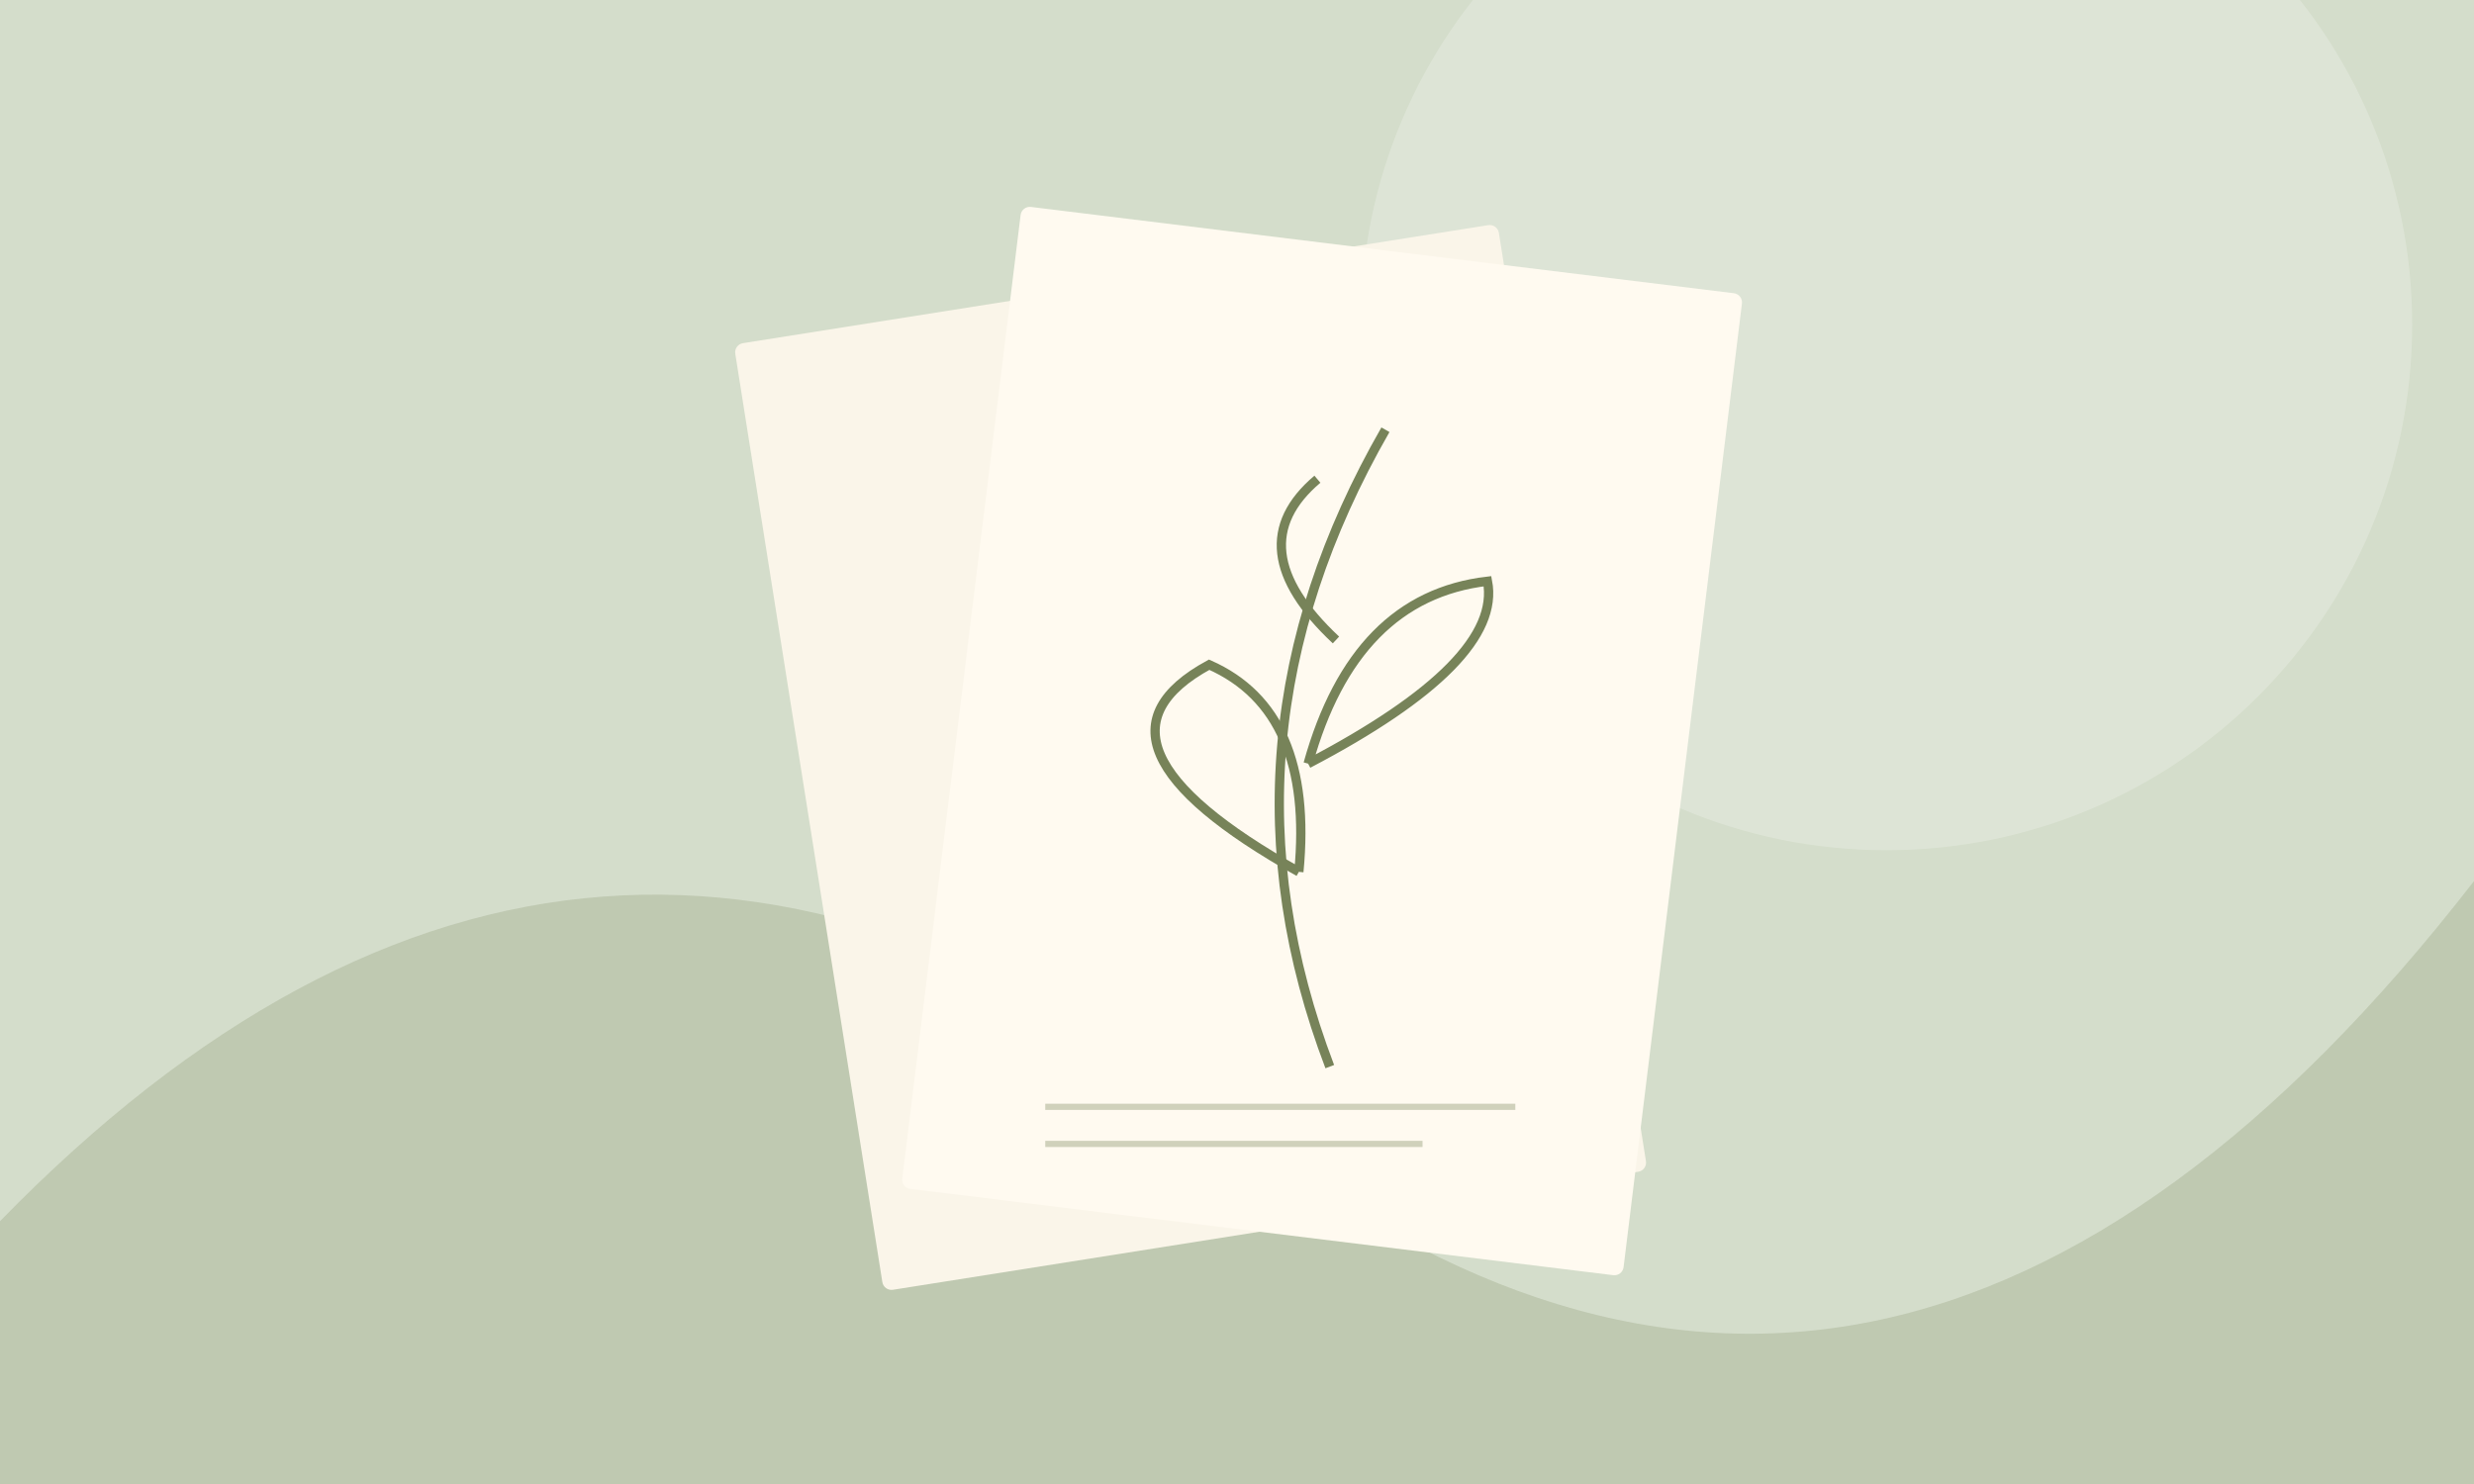
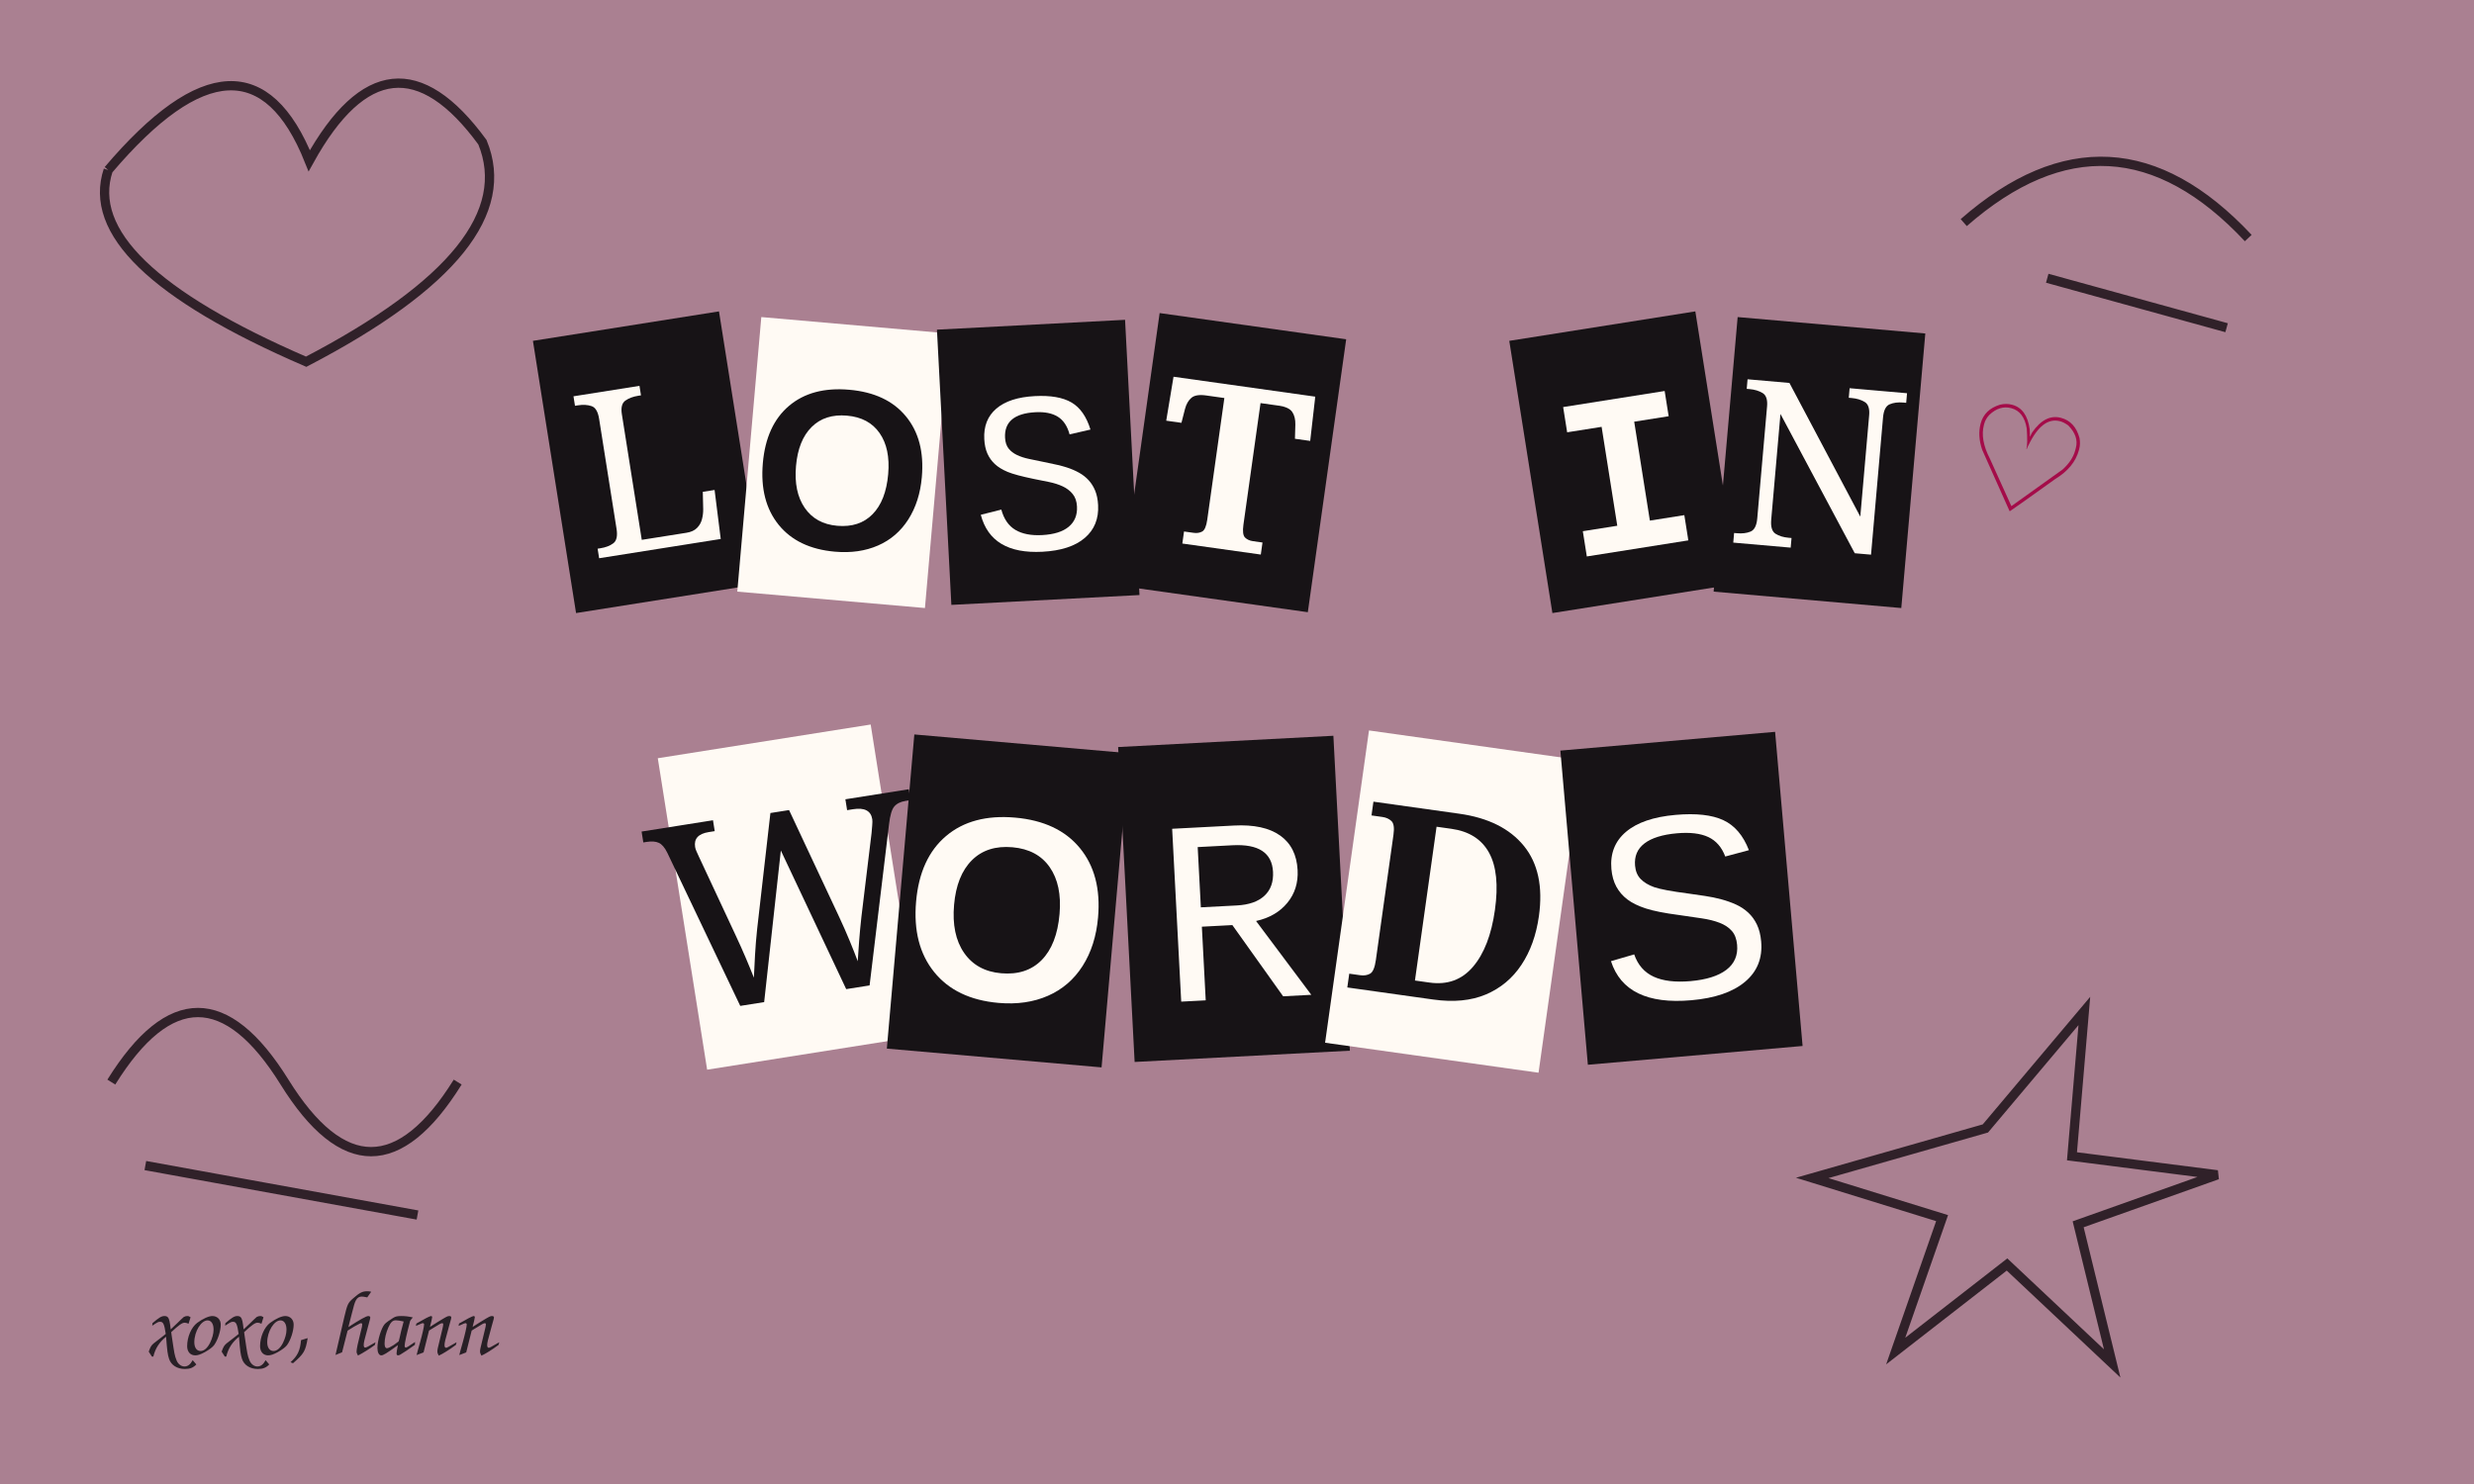
<svg xmlns="http://www.w3.org/2000/svg" width="800" height="480" viewBox="0 0 800 480">
-   <rect width="800" height="480" fill="#d4ddcb" />
-   <circle cx="610" cy="105" r="170" fill="#fff" opacity=".22" />
-   <path d="M0 395 Q190 200 400 365 T800 285 V480 H0" fill="#778359" opacity=".23" />
-   <rect x="260" y="90" width="250" height="310" rx="3" fill="#faf5e9" transform="rotate(-9 385 245)" />
-   <rect x="310" y="80" width="235" height="320" rx="3" fill="#fffaf0" transform="rotate(7 430 240)" />
-   <g fill="none" stroke="#778359" stroke-width="3">
-     <path d="M430 345 Q390 240 448 139" />
-     <path d="M420 282 Q345 240 391 215 Q425 230 420 282 M423 247 Q486 214 481 188 Q438 193 423 247 M432 207 Q400 177 426 155" />
+   <defs>
+     <filter id="paper">
+       <feTurbulence type="fractalNoise" baseFrequency=".5" numOctaves="3" stitchTiles="stitch" />
+       <feColorMatrix type="saturate" values="0" />
+       <feComponentTransfer>
+         <feFuncA type="linear" slope=".12" />
+       </feComponentTransfer>
+       <feBlend in="SourceGraphic" mode="multiply" />
+     </filter>
+   </defs>
+   <rect width="800" height="480" fill="#f2b6cf" />
+   <rect width="800" height="480" opacity=".3" filter="url(#paper)" />
+   <g stroke="#302129" fill="none" stroke-width="3">
+     <path d="M35 55 Q80 2 100 52 Q126 5 156 46 Q170 80 99 117 Q25 85 35 55 M642 365 l32 -38 -4 47 47 6 -45 16 11 45 -34 -32 -36 28 15 -43 -42 -13z M36 350 q28 -45 56 0 t56 0 M47 377 l88 16 M635 72 q48 -42 92 5 M662 90 l58 16" />
  </g>
-   <path d="M338 358 H490 M338 370 H460" stroke="#778359" opacity=".35" stroke-width="2" />
+   <g transform="rotate(-9 209.0 150)">
+     <rect x="179.0" y="105" width="60.914" height="89.143" fill="#171316" />
+     <text x="209.457" y="177.8" text-anchor="middle" font-family="Georgia" font-size="74.286" font-weight="400" fill="#fffaf4">L</text>
+   </g>
+   <g transform="rotate(5 272.1429 150)">
+     <rect x="242.143" y="105" width="60.914" height="89.143" fill="#fffaf4" />
+     <text x="272.6" y="177.8" text-anchor="middle" font-family="Arial" font-size="74.286" font-weight="700" fill="#171316">O</text>
+   </g>
+   <g transform="rotate(-3 335.2857 150)">
+     <rect x="305.286" y="105" width="60.914" height="89.143" fill="#171316" />
+     <text x="335.743" y="177.8" text-anchor="middle" font-family="Courier New" font-size="74.286" font-weight="400" fill="#fffaf4">S</text>
+   </g>
+   <g transform="rotate(8 398.4286 150)">
+     <rect x="368.429" y="105" width="60.914" height="89.143" fill="#171316" />
+     <text x="398.886" y="177.8" text-anchor="middle" font-family="Georgia" font-size="74.286" font-weight="700" fill="#fffaf4">T</text>
+   </g>
+   <g transform="rotate(-9 524.7143 150)">
+     <rect x="494.714" y="105" width="60.914" height="89.143" fill="#171316" />
+     <text x="525.171" y="177.8" text-anchor="middle" font-family="Courier New" font-size="74.286" font-weight="700" fill="#fffaf4">I</text>
+   </g>
+   <g transform="rotate(5 587.8571 150)">
+     <rect x="557.857" y="105" width="60.914" height="89.143" fill="#171316" />
+     <text x="588.314" y="177.8" text-anchor="middle" font-family="Georgia" font-size="74.286" font-weight="400" fill="#fffaf4">N</text>
+   </g>
+   <g transform="rotate(-9 249.375 285)">
+     <rect x="219.375" y="240" width="69.7" height="102.0" fill="#fffaf4" />
+     <text x="254.225" y="323.3" text-anchor="middle" font-family="Georgia" font-size="85" font-weight="400" fill="#171316">W</text>
+   </g>
+   <g transform="rotate(5 321.625 285)">
+     <rect x="291.625" y="240" width="69.7" height="102.0" fill="#171316" />
+     <text x="326.475" y="323.3" text-anchor="middle" font-family="Arial" font-size="85" font-weight="700" fill="#fffaf4">O</text>
+   </g>
+   <g transform="rotate(-3 393.875 285)">
+     <rect x="363.875" y="240" width="69.7" height="102.0" fill="#171316" />
+     <text x="398.725" y="323.3" text-anchor="middle" font-family="Courier New" font-size="85" font-weight="400" fill="#fffaf4">R</text>
+   </g>
+   <g transform="rotate(8 466.125 285)">
+     <rect x="436.125" y="240" width="69.7" height="102.0" fill="#fffaf4" />
+     <text x="470.975" y="323.3" text-anchor="middle" font-family="Georgia" font-size="85" font-weight="700" fill="#171316">D</text>
+   </g>
+   <g transform="rotate(-5 538.375 285)">
+     <rect x="508.375" y="240" width="69.7" height="102.0" fill="#171316" />
+     <text x="543.225" y="323.3" text-anchor="middle" font-family="Arial" font-size="85" font-weight="400" fill="#fffaf4">S</text>
+   </g>
+   <text x="46" y="438" font-family="cursive" font-style="italic" font-size="30" fill="#282026">xoxo, hann</text>
+   <text x="630" y="160" font-family="Georgia" font-size="46" fill="#a40c49" transform="rotate(15 630 160)">♡</text>
</svg>
